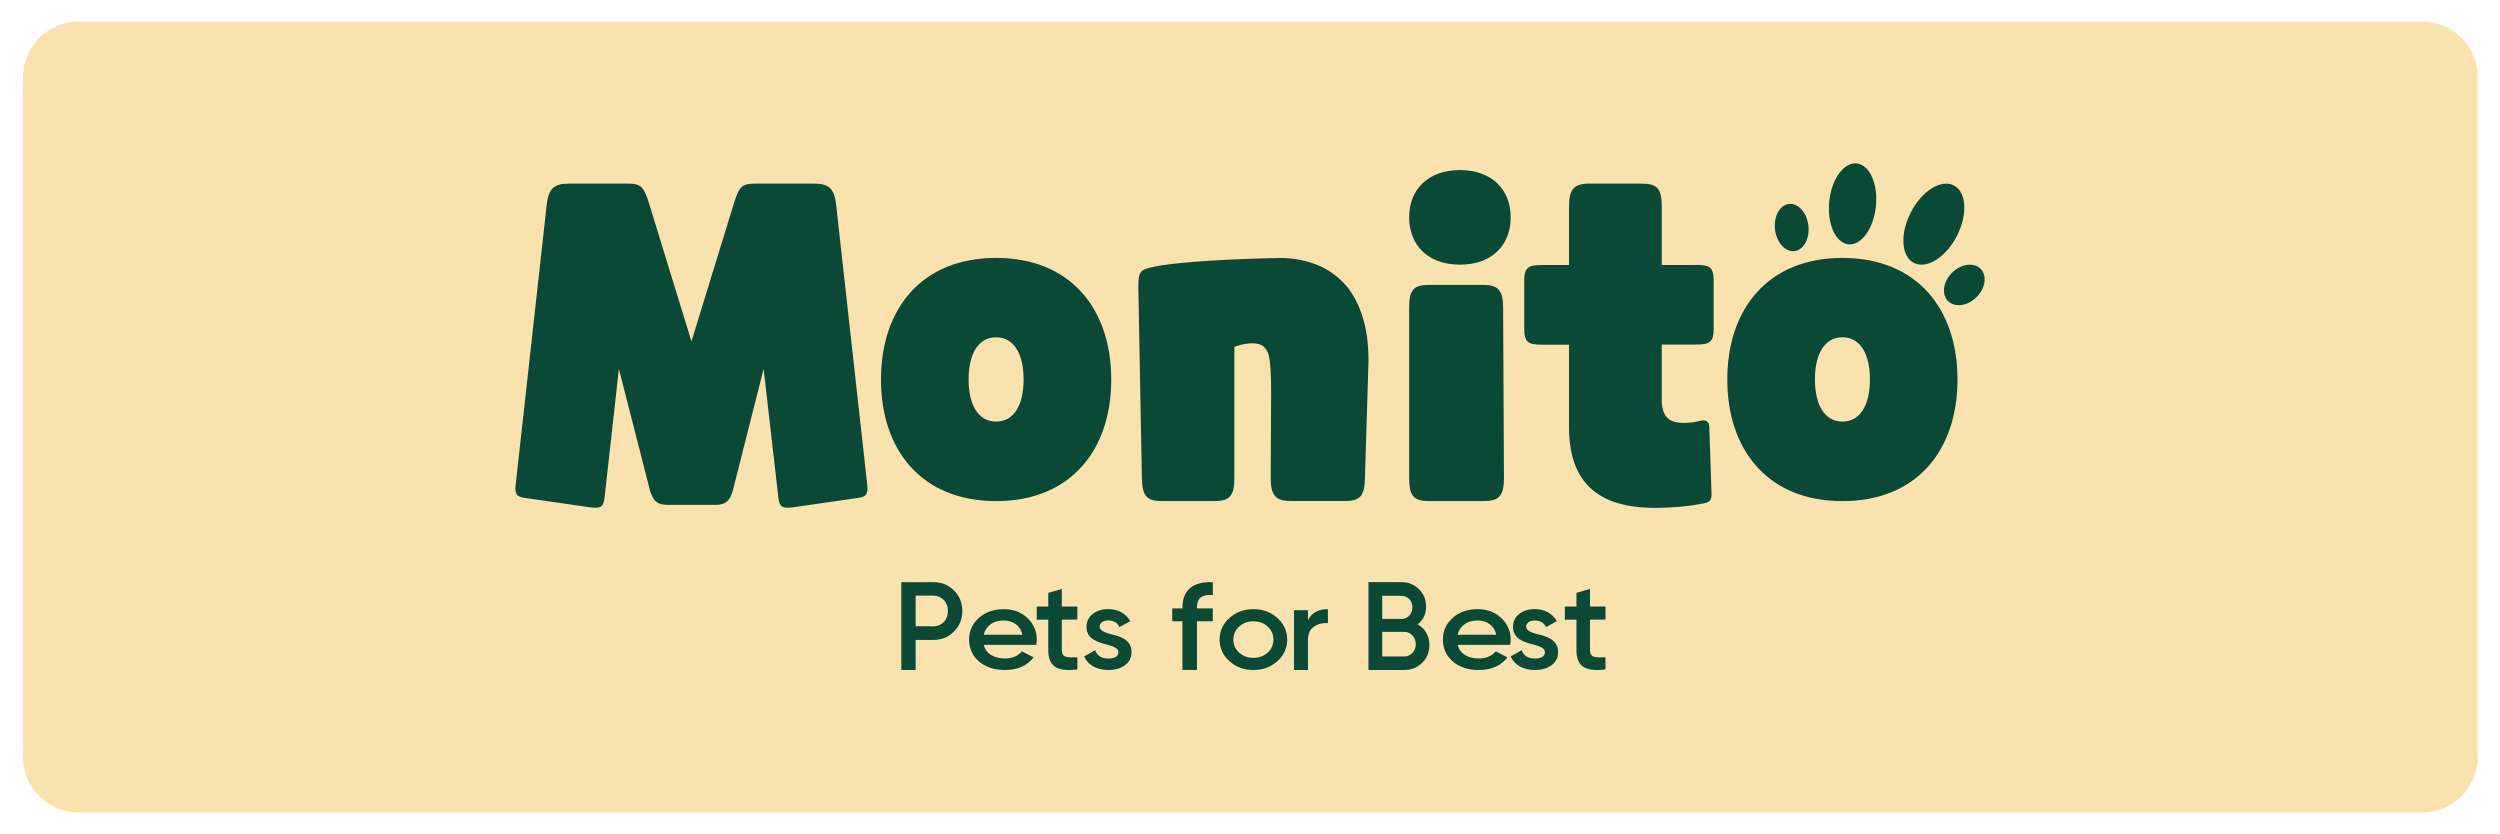
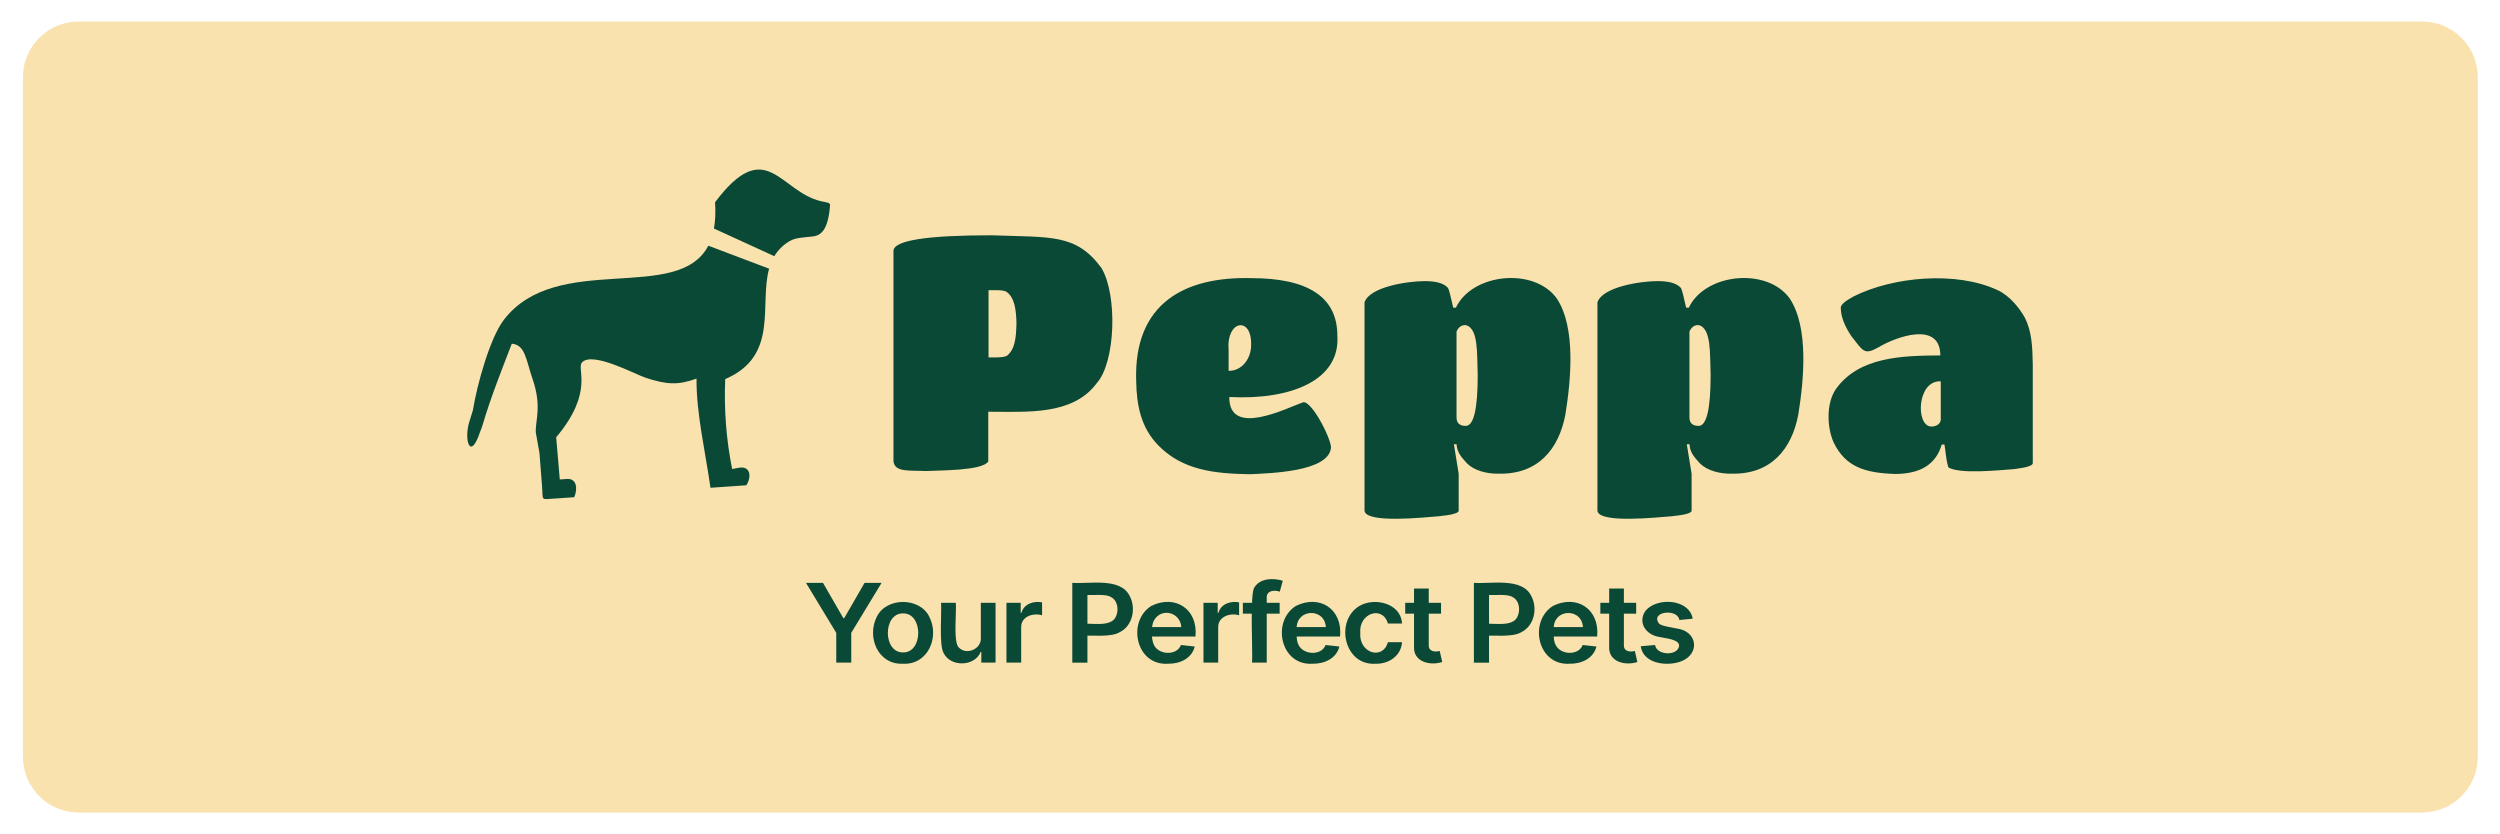
- <svg xmlns="http://www.w3.org/2000/svg" xml:space="preserve" style="enable-background:new 0 0 3600 1200" viewBox="0 0 3600 1200">
-   <style>.st1{fill:#0b4937}</style>
-   <path id="band" d="M3568 1090c0 44-36 80-80 80H113c-44 0-80-36-80-80V111c0-44 36-80 80-80h3375c44 0 80 36 80 80v979z" style="fill:#fae2ae" />
-   <path d="M1344.1 838.3c11.9 0 21.7 4 29.6 12 8.1 7.9 12 17.8 12 29.6s-3.9 21.5-12 29.6c-7.9 7.9-17.7 12-29.6 12h-25.6v43.3h-20.6V838.4l46.2-.1zm0 63.6c12.2 0 20.9-9.2 20.9-22.1 0-12.8-8.8-22.1-20.9-22.1h-25.6v44l25.6.2zM1416.7 928.6c3 12.7 14.6 19.6 30.3 19.6 10.8 0 18.9-3.5 24.5-10.3l16.9 8.7c-9.3 12.1-23.1 18.2-41.4 18.2-15.3 0-27.9-4.2-37.3-12.3-9.5-8.3-14.2-18.8-14.2-31.5s4.7-22.8 14-31.1c9.3-8.5 21.4-12.7 36-12.7 13.8 0 25.2 4.3 34 12.8 8.9 8.5 13.5 19 13.5 31.1 0 1.8-.2 4.3-.7 7.5H1416.7zm55.5-14.6c-2.9-13.5-13.7-20.5-27-20.5-15.1 0-25.7 7.9-28.6 20.5h55.6zM1551.4 892.2H1529v43.5c0 11.6 7.6 11.4 22.4 10.7V964c-29.8 3.6-41.9-4.5-41.9-28.2v-43.5h-16.6v-18.9h16.6v-19.6l19.5-5.8v25.4h22.4v18.8zM1599.5 913.2c13.2 2.8 30.3 8.1 29.9 26 0 8-3.3 14.3-9.6 18.8s-14.2 6.8-23.8 6.8c-16.9 0-29.4-7.3-34.9-19.5l15.9-9c2.9 8 9.2 12 18.9 12s14.6-3.2 14.6-9.3c0-5.3-7.2-8.5-16.2-10.7-12.8-3.2-30.1-8.1-29.7-25.7 0-7.7 2.9-13.9 8.9-18.5 5.9-4.7 13.6-7 22.4-7 14.2 0 25.6 6.5 31.7 17.4L1612 903c-2.9-6.3-8.4-9.5-16.1-9.5-7 0-12.4 3-12.4 8.9 0 5.5 7.1 8.3 16.1 10.9v-.1zM1746.4 856.9c-15.4-1.3-22.8 4.6-22.8 17.5v1.7h22.8v18.5h-22.8v70.1h-20.9v-70.1H1688v-18.5h14.7v-1.7c0-24.2 15.2-37.5 43.8-36v18.5zM1770.4 952.1c-9.4-8.5-14.2-18.8-14.2-31.1s4.8-22.6 14.2-31.1c9.4-8.5 21.1-12.7 34.5-12.7 13.4 0 25.1 4.2 34.5 12.7 9.4 8.5 14.2 18.8 14.2 31.1s-4.8 22.6-14.2 31.1c-9.4 8.5-20.9 12.7-34.5 12.7s-25.1-4.2-34.5-12.7zm34.5-4.8c8.1 0 14.9-2.5 20.5-7.5 5.5-5 8.3-11.3 8.3-18.8s-2.8-13.8-8.3-18.8c-5.5-5-12.3-7.5-20.5-7.5s-14.9 2.5-20.5 7.5c-5.5 5-8.3 11.3-8.3 18.8s2.8 13.8 8.3 18.8c5.5 5 12.3 7.5 20.5 7.5zM1883.5 893.2c5-10.7 14.7-16 28.7-16v20.1c-7.6-.6-14.3 1.2-20.1 5.1-5.8 3.8-8.6 10.2-8.6 19v43.4h-20.1v-86.1h20.1v14.5zM2058.4 928.7c0 10.3-3.5 18.9-10.5 25.8-7 6.9-15.5 10.3-25.6 10.3h-51.7V838.3h47.8c9.8 0 18.2 3.4 24.9 10.1 6.9 6.7 10.3 15 10.3 24.9 0 11-4.1 19.5-12.2 25.8 10.5 5.8 16.9 16.3 17 29.6zm-68-70.8v33.3h28c8.8 0 15.5-7.3 15.5-16.6s-6.7-16.6-15.5-16.6l-28-.1zm31.9 87.4c9.2 0 16.4-7.7 16.4-17.7 0-9.9-7.2-17.7-16.4-17.7h-31.9v35.4h31.9zM2099.1 928.6c3 12.7 14.6 19.6 30.3 19.6 10.8 0 18.9-3.5 24.5-10.3l16.8 8.7c-9.2 12.1-23.1 18.2-41.4 18.2-15.3 0-27.8-4.2-37.3-12.3-9.5-8.3-14.2-18.8-14.2-31.5s4.7-22.8 14-31.1c9.2-8.5 21.4-12.7 36-12.7 13.8 0 25.2 4.3 34.1 12.8 8.9 8.5 13.5 19 13.5 31.1 0 1.8-.2 4.3-.7 7.5h-75.6zm55.5-14.6c-2.9-13.5-13.7-20.5-27-20.5-15.1 0-25.7 7.9-28.6 20.5h55.7-.1zM2213.7 913.2c13.2 2.8 30.3 8.1 29.9 26 0 8-3.2 14.3-9.6 18.8-6.3 4.5-14.2 6.8-23.8 6.8-16.9 0-29.4-7.3-34.9-19.5l15.9-9c2.9 8 9.2 12 18.9 12s14.6-3.2 14.6-9.3c0-5.3-7.1-8.5-16.2-10.7-12.8-3.2-30.1-8.1-29.7-25.7 0-7.7 2.9-13.9 8.9-18.5 5.9-4.7 13.6-7 22.4-7 14.2 0 25.6 6.5 31.7 17.4l-15.6 8.5c-2.9-6.3-8.4-9.5-16.1-9.5-7 0-12.4 3-12.4 8.9 0 5.5 7.1 8.3 16.1 10.9v-.1zM2311.9 892.2h-22.3v43.5c0 11.6 7.5 11.4 22.3 10.7V964c-29.8 3.6-41.8-4.5-41.8-28.2v-43.5h-16.7v-18.9h16.7v-19.6l19.5-5.8v25.4h22.3v18.8zM1204 294.6c-2.6-25.2-12.7-30.2-32.3-30.2h-83.6c-18.4 0-22.8 3.1-29.7 23.3l-62.7 203.9L933 287.7c-7-20.2-11.4-23.3-29.7-23.3h-83.7c-19.6 0-29.7 5.1-32.3 30.2l-44.4 400.3c-1.9 14.4-.6 20.2 12.1 22l95.7 13.8c14.5 1.9 17.8-1.3 19.6-12l20.9-187.5 44.9 175.6c4.4 14.4 10.1 20.2 24.7 20.2h69.7c14.5 0 20.3-5.7 24.7-20.2l44.4-175.6 21.5 187.5c1.9 10.7 5.1 13.8 19.6 12l95.7-13.8c12.7-1.9 13.9-7.5 12.1-22L1204 294.6zM1434.4 371.4c-107.4 0-165.8 73.6-165.8 175.1s58.4 175.1 165.8 175.1 165.8-73.6 165.8-175.1-58.4-175.1-165.8-175.1zm0 235.7c-25.8 0-39.6-24.2-39.6-60.7s13.8-60.7 39.6-60.7 39.6 24.2 39.6 60.7-13.8 60.7-39.6 60.7zM1841 371.6c-22 0-186.7 4.4-197.4 19.4-4.4 5.1-4.4 12-4.4 23.8l5.1 273.5c.6 25.1 6.3 33.2 28.2 33.2h76.8c22 0 28.2-8.2 28.2-33.2V499.5c9.4-3.1 12.6-4.4 23.3-5.1 14.4-.6 21.3 3.8 25.8 15.6 3.1 12.5 3.8 31.4 3.8 57.1l-.6 121.1c0 25.1 6.9 33.2 28.9 33.2h78.6c22 0 27.7-8.2 28.2-33.2l5.1-166.9c.6-40.8-8.2-78.4-28.9-106-22-27.6-54.7-43.9-100.6-43.9l-.1.2zM2136 410.3h-79c-21.6 0-27.8 7.5-27.8 32.5v245.6c0 25 6.2 33.1 27.8 33.1h80.3c21.6 0 28.4-8.1 28.4-33.1l-1.2-245.6c-.1-24.4-6.9-32.5-28.5-32.5zM2102.3 244.9c-46.8 0-73.1 28.8-73.1 68.1s26.3 68.1 73.1 68.1 73.1-28.8 73.1-68.1-26.4-68.1-73.1-68.1zM2441.5 381.6h-48.6V297c0-25.1-6.4-32.6-28.7-32.6h-75.4c-22.4 0-29.4 8.2-29.4 32.6v84.6h-38.3c-21.1 0-26.2 3.8-26.2 23.2v68.4c0 19.4 5.1 23.2 26.2 23.2h38.3v119c0 80.2 42.8 115.9 123.3 115.9 23.7 0 47.3-1.8 69.7-6.3 9.6-1.8 12.2-4.4 12.2-13.8l-3.2-95.9c0-8.2-4.5-11.3-12.8-9.4-7 1.8-14.1 3.1-23.7 3.1-18.5 0-32-6.3-32-33.2v-79.6h48.6c21.1 0 26.2-3.8 26.2-23.2v-68.4c0-19.4-5.1-23.2-26.2-23.2v.2zM2653.1 371.4c-107.4 0-165.8 73.6-165.8 175.1s58.4 175.1 165.8 175.1 165.7-73.6 165.7-175.1-58.3-175.1-165.7-175.1zm0 235.7c-25.8 0-39.6-24.2-39.6-60.7s13.8-60.7 39.6-60.7 39.6 24.2 39.6 60.7-13.8 60.7-39.6 60.7zM2849.7 385.1c-11.3-8.1-29.7-3.4-41.4 10.5s-12 31.8-.8 39.9c11.3 8.1 29.7 3.4 41.4-10.5s12-31.8.8-39.9zM2584.6 361.5c13.3-2 21.9-18.8 19.4-37.5-2.6-18.7-15.3-32.2-28.5-30.2-13.2 2-21.9 18.8-19.4 37.5 2.5 18.6 15.2 32.2 28.5 30.2zM2756.2 378.7c18.3 9.2 46.1-8.2 61.8-39.1 15.8-30.9 13.8-63.4-4.7-72.7-18.3-9.2-46.1 8.2-61.8 39.1-15.8 30.8-13.8 63.4 4.7 72.7zM2661.3 351.8c18.5 2.3 36.4-21.8 39.9-53.9 3.6-32.2-8.5-60.1-27.1-62.5-18.5-2.3-36.4 21.8-39.9 53.9-3.5 32.2 8.6 60.1 27.1 62.5z" class="st1" />
+ <svg xmlns="http://www.w3.org/2000/svg" version="1.1" id="Layer_1" x="0px" y="0px" viewBox="0 0 3600 1200" style="enable-background:new 0 0 3600 1200;" xml:space="preserve">
+   <style type="text/css">
+ 	.st0{fill:#FAE2AE;}
+ 	.st1{fill-rule:evenodd;clip-rule:evenodd;fill:#0B4937;}
+ 	.st2{fill:#0B4937;}
+ </style>
+   <path id="band" class="st0" d="M3568,1090c0,44-36,80-80,80H113c-44,0-80-36-80-80V111c0-44,36-80,80-80h3375c44,0,80,36,80,80V1090  z" />
+   <g>
+     <path class="st1" d="M1029.7,291.2c73.7-97.8,93-14.9,153.2-1.3c7.3,1.6,12.6,1.8,12.4,5.4c-2.7,36.5-13.3,44.1-25.6,45.3   c-13.6,1.4-24.7,1.8-32.6,6.6c-10.1,6-17.1,13.4-22.1,21.7l-86.9-39.8C1030,318.4,1030.6,305.8,1029.7,291.2z M1107.5,386.9   c-14.4,51.9,14.7,125.7-63.2,159c-1.8,43.5,1.4,86.7,10,129.5l9.6-1.8c17.3-3.2,18.4,13.7,10.8,25.2l-51.6,3.6   c-7.3-51.5-20.6-107.5-20.1-157.2c-26.6,9.7-43.2,8.7-73.5-1.3c-14.7-4.8-76.4-38.4-91.4-22c-8.4,9.3,18,42.2-37.2,107.8l5.2,60.7   l10.1-0.7c15.2-1.1,15.5,15.3,10.7,26.3l-29.4,2c-19.5,1.3-15.3,3.3-17-18.6l-3.7-47.2l-5.2-29.1c-1.2-17.4,9.3-36.8-4.8-77.6   c-9.3-27-10.2-48.9-29.8-50.6c-15.3,39.9-30.1,76.6-42.4,118.2c-0.8,2.8-2.1,5.5-3.1,8.3c-14.3,43.5-23.7,12.2-15.8-13.6l5.3-17.2   c5.8-36.1,24.5-104.2,44.8-130.4c76.4-98.9,250.3-22.3,294.2-106.4L1107.5,386.9z" />
+     <path class="st2" d="M1423,664.6c-8.5,13.4-70.1,12.6-89.8,13.7c-23.9-1.2-44.3,2.1-46.6-13.7c0,0,0-303.2,0-303.2   c0-15.1,47.1-22.6,141.4-22.6c84.6,3.3,121.4-2.9,158.1,47.1c23.4,39.1,20.3,136-6.9,166c-34.6,46.6-100.3,41-156.1,41V664.6z    M1423.5,514.7c7.4-0.1,20.9,0.6,26.5-2.4c12.1-9.6,13.2-27.4,13.7-46.7c-0.4-19.4-2.5-36.7-14.2-45.3c-5.6-3.6-19.4-2-26-2.4   V514.7z M1770.2,571.7c-0.6,58.6,81.8,16.2,106.5,7.5c13.3-1.5,42,56.3,39.8,66.5c-4.7,33.7-87,35.7-116.4,37.2   c-52.4-0.8-97.4-6.1-132.1-41.5c-25.3-25.9-31.3-58.1-31.9-92.9c-3.7-112.4,70.6-150.4,165.5-148c82.8,0,124.2,27.7,124.2,83   C1930.1,547.7,1858.8,576.3,1770.2,571.7z M1769.2,502.9V534c19.7,0.3,32.6-18.4,32.4-37.2C1802.8,454.8,1765.9,461.3,1769.2,502.9   z M1964.9,735.3c0,0,0-299.9,0-299.9c7.3-22.2,61.4-30.6,86.9-30.6c13.7,0.1,26.4,2,33.4,9.9c1.3,2.2,3.8,11.6,7.4,28.3h3.9   c23.5-49.6,112.7-58.5,145.3-13.2c27.8,42,20.3,118.2,12.3,167.4c-9.5,49.9-39.5,86.2-96.2,84.9c-16.9,0.3-35.1-4.4-45.7-15.1   c-9.8-10.6-14.2-17.1-14.7-27.3h-3.9c0,0,6.9,42.4,6.9,42.4v53.3c0,3.5-9.5,6.1-28.5,8C2053.8,744.7,1966.3,754.5,1964.9,735.3z    M2127.9,540.2c-1.3-29.4,1.7-68.1-17.7-72.1c-5.9,0-10.1,3.1-12.8,9.4V601c0,8.2,4.4,12.3,13.3,12.3   C2122.2,613.2,2127.9,588.9,2127.9,540.2z M2300.3,735.3c0,0,0-299.9,0-299.9c7.3-22.2,61.4-30.6,86.9-30.6   c13.7,0.1,26.4,2,33.4,9.9c1.3,2.2,3.8,11.6,7.4,28.3h3.9c23.5-49.6,112.7-58.5,145.3-13.2c27.8,42,20.3,118.2,12.3,167.4   c-9.5,49.9-39.5,86.2-96.2,84.9c-16.9,0.3-35.1-4.4-45.7-15.1c-9.8-10.6-14.2-17.1-14.7-27.3h-3.9l6.9,42.4v53.3   c0,3.5-9.5,6.1-28.5,8C2389.1,744.7,2301.7,754.5,2300.3,735.3z M2463.3,540.2c-1.3-29.4,1.7-68.1-17.7-72.1   c-5.9,0-10.1,3.1-12.8,9.4V601c0,8.2,4.4,12.3,13.3,12.3C2457.5,613.2,2463.3,588.9,2463.3,540.2z M2728.9,682.5   c-42.4-1.4-71.2-9.6-88.4-45.3c-9.8-21.6-11-56.8,3.4-77.3c33.6-46.5,95.8-47.7,150.2-48.1c-0.3-49.7-62.8-27.3-88.9-11.8   c-20.9,11.6-21.8,6.2-39.3-16c-10.1-15.1-15.2-28.8-15.2-41c0-4.1,6.1-9.4,18.2-16c57.6-29,148.5-36.7,207.2-9.4   c17.1,7.5,31.9,25.7,39.8,40.1c10,19.9,10.8,41.3,11.3,67.4c0,0,0,141.9,0,141.9c0,3.5-8.8,6.3-26.5,8.5   c-24.9,1.8-75.9,7.2-94.3-1.9c-3.2-2.7-5.3-29.2-6.4-33.5h-3.9C2788,668.4,2765.6,682.5,2728.9,682.5z M2794.7,604.3v-55.2   c-34.3-1.7-36.6,64.3-13.8,65.1C2787.9,614.5,2794.4,610.5,2794.7,604.3z" />
+     <path class="st2" d="M1160.6,839.3h24.5l29.3,50.8h1.3l29.3-50.8h24.5l-43.7,72v42.8h-21.6v-42.8L1160.6,839.3z M1300.4,955.8   c-36.3,1.7-52.6-38.6-37.8-67.7c13.8-28.4,61.8-28.4,75.6,0C1353.2,917.1,1336.6,957.5,1300.4,955.8z M1300.4,939.5   c29.2,0.5,29.1-56.7,0-56.2C1271.2,882.9,1271.2,939.9,1300.4,939.5z M1412.4,918v-50h21.2v86.1h-20.5v-15.3h-1   c-8.2,21.1-43.2,22.2-53.2,1.7c-7-10.8-2.6-59.7-3.8-72.5h21.2c1.6,10.1-4.3,57.7,4.7,64.7C1392,943.8,1413.8,934.5,1412.4,918z    M1449.3,954.1V868h20.5v14.5h1c3.7-13,17.6-17.5,29.8-15.1V886c-12.8-3.9-30.6,1.8-30.1,17.6c0,0,0,50.5,0,50.5H1449.3z    M1544.1,954.1V839.3c24,1.8,69.2-8.1,82.4,18.5c9.8,17.5,4.8,43.6-14.4,52.7c-11.7,7.2-39.2,4.3-53.1,4.9v-17.1   c13.4-1.3,40.6,5,47.7-10c4.8-9.5,3-24.1-7.6-28.9c-6.7-4.1-25.1-2.2-33.2-2.6v97.4H1544.1z M1681.6,955.8   c-46.1,2.7-59.1-60.9-23.7-83.3c34.2-16.9,67.5,4.5,63.6,44.1h-73.7V903h63.1l-9.9,4c2.2-24.3-28.3-34.1-39.7-12.9   c-3.9,8.5-3.6,26.3,0.3,34.5c6.8,14.6,32.9,16,39,0.2l19.8,2.2C1716.2,948.3,1699,956.1,1681.6,955.8z M1733,954.1V868h20.5v14.5h1   c3.7-13,17.6-17.5,29.8-15.1V886c-12.8-3.9-30.6,1.8-30.1,17.6c0,0,0,50.5,0,50.5H1733z M1842.7,868v15.7h-53V868H1842.7z    M1802.9,954.1c1.5-10.6-3.8-101.8,3.8-108.7c8.1-13.1,27.6-13.2,40.5-9.1l-4.3,15.7c-8-2.9-19.7-1.5-18.8,9.3c0,0,0,92.8,0,92.8   H1802.9z M1889.8,955.8c-46.1,2.7-59.1-60.9-23.7-83.3c34.2-16.9,67.5,4.5,63.6,44.1H1856V903h63.1l-9.9,4   c2.2-31.8-42.6-32.5-42.1-1.4c0,7-0.5,17.2,2.8,23c6.8,14.6,32.9,16,39,0.2l19.8,2.2C1924.4,948.3,1907.1,956.1,1889.8,955.8z    M1980.4,955.8c-45.1,2.7-58.5-61.9-22.9-83.2c21.7-13,60.1-3.9,61.4,25.3h-20.3c-7.7-26.7-42.1-14.8-39.8,13.3   c-2.2,29.4,32.4,39.9,39.8,13.6h20.3C2017.6,944.5,1999.8,956.4,1980.4,955.8z M2075.1,868v15.7h-51.6V868H2075.1z M2036.2,847.5   h21.2v80.7c-0.7,9.7,8.2,11.2,15.8,9.2l3.6,15.9c-17.6,5.7-41.4-0.1-40.6-21.7C2036.2,931.5,2036.2,847.5,2036.2,847.5z    M2122.4,954.1V839.3c24,1.8,69.2-8.1,82.4,18.5c9.8,17.5,4.8,43.6-14.4,52.7c-11.7,7.2-39.2,4.3-53.1,4.9v-17.1   c13.4-1.3,40.6,5,47.7-10c4.8-9.5,3-24.1-7.6-28.9c-6.7-4.1-25.1-2.2-33.2-2.6v97.4H2122.4z M2260,955.8   c-46.1,2.7-59.1-60.9-23.7-83.3c34.2-16.9,67.5,4.5,63.6,44.1h-73.7V903h63.1l-9.9,4c2.2-31.8-42.6-32.5-42.1-1.4   c0,7-0.5,17.2,2.8,23c6.8,14.6,32.9,16,39,0.2l19.8,2.2C2294.5,948.3,2277.3,956.1,2260,955.8z M2356.1,868v15.7h-51.6V868H2356.1z    M2317.2,847.5h21.2v80.7c-0.7,9.7,8.2,11.2,15.8,9.2l3.6,15.9c-17.6,5.7-41.4-0.1-40.6-21.7   C2317.2,931.5,2317.2,847.5,2317.2,847.5z M2437.5,890.9l-19.2,1.9c-2.5-17-42.7-12.5-29.2,5.3c3.9,3.6,19.4,5.5,25.2,6.9   c30.3,3.7,34.1,36.6,6.7,47.3c-20.6,7.8-54.6,3.7-58.4-21.7l20.7-1.8c2.2,15.1,32.4,16.2,34.6,1.5c1-9.7-20-11.1-27.4-12.9   c-20.4-2.6-32.9-21.1-20.8-38.1C2386.3,859.7,2432.5,862.3,2437.5,890.9z" />
+   </g>
</svg>
